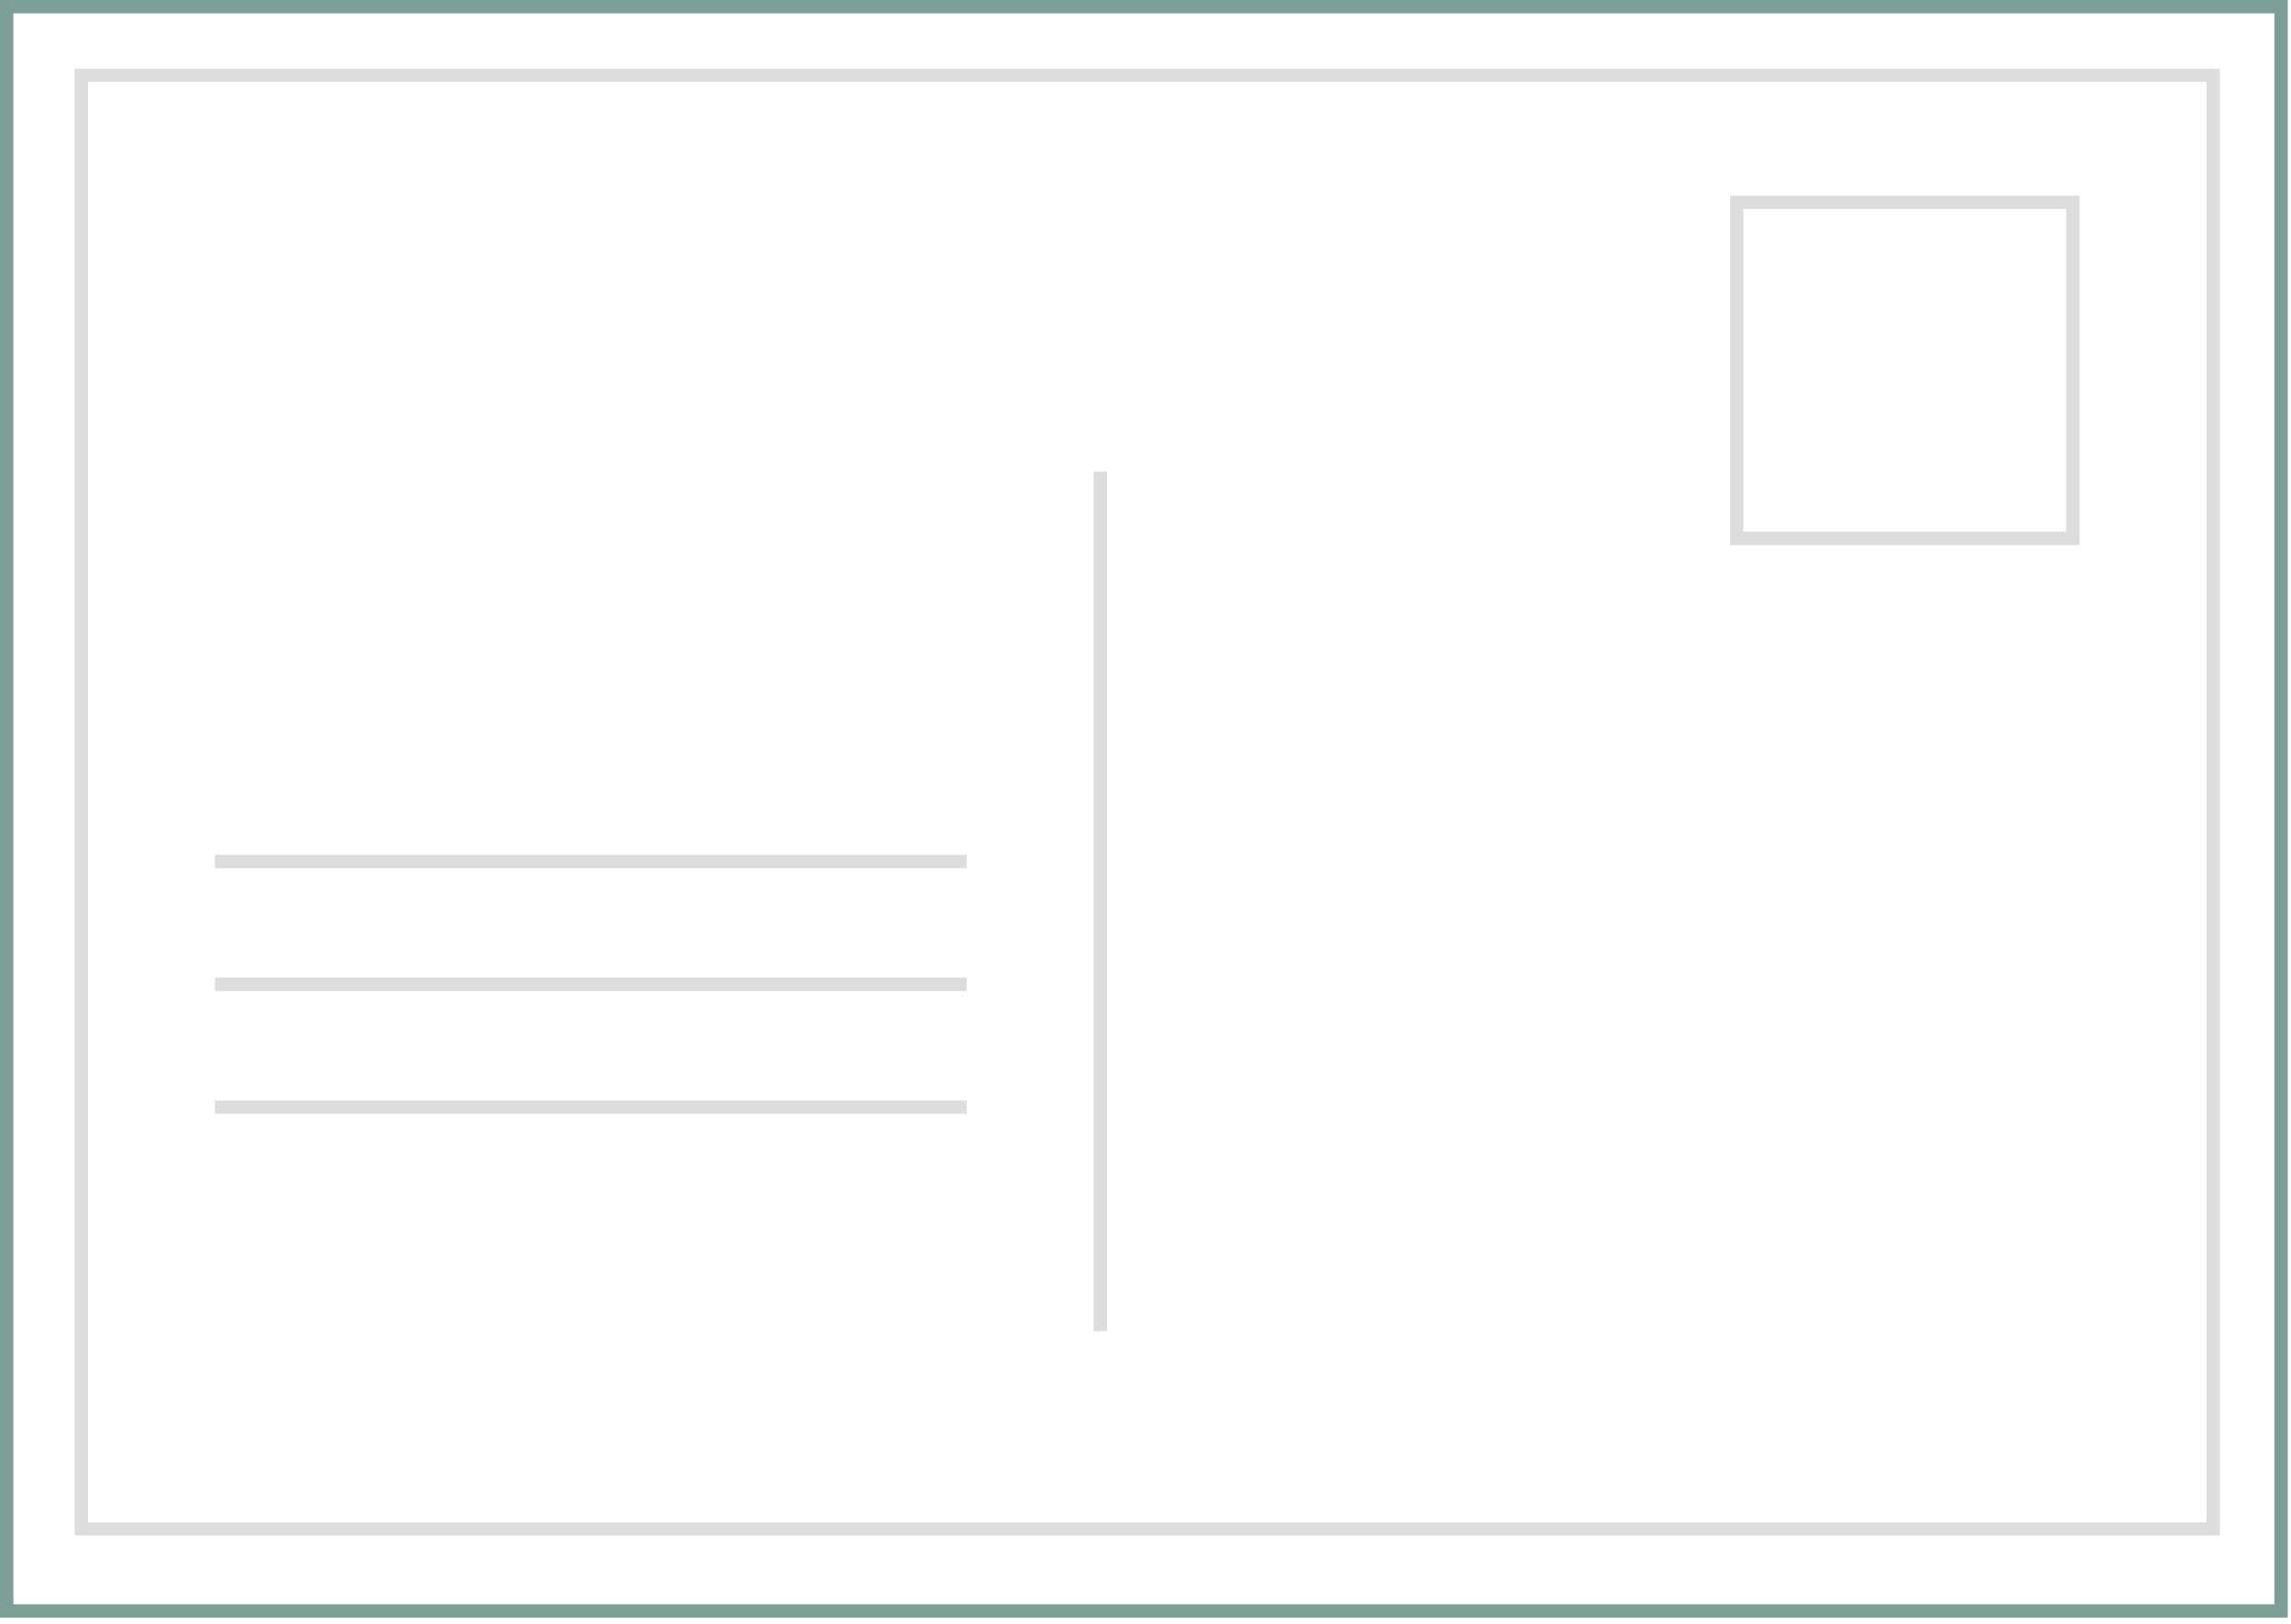
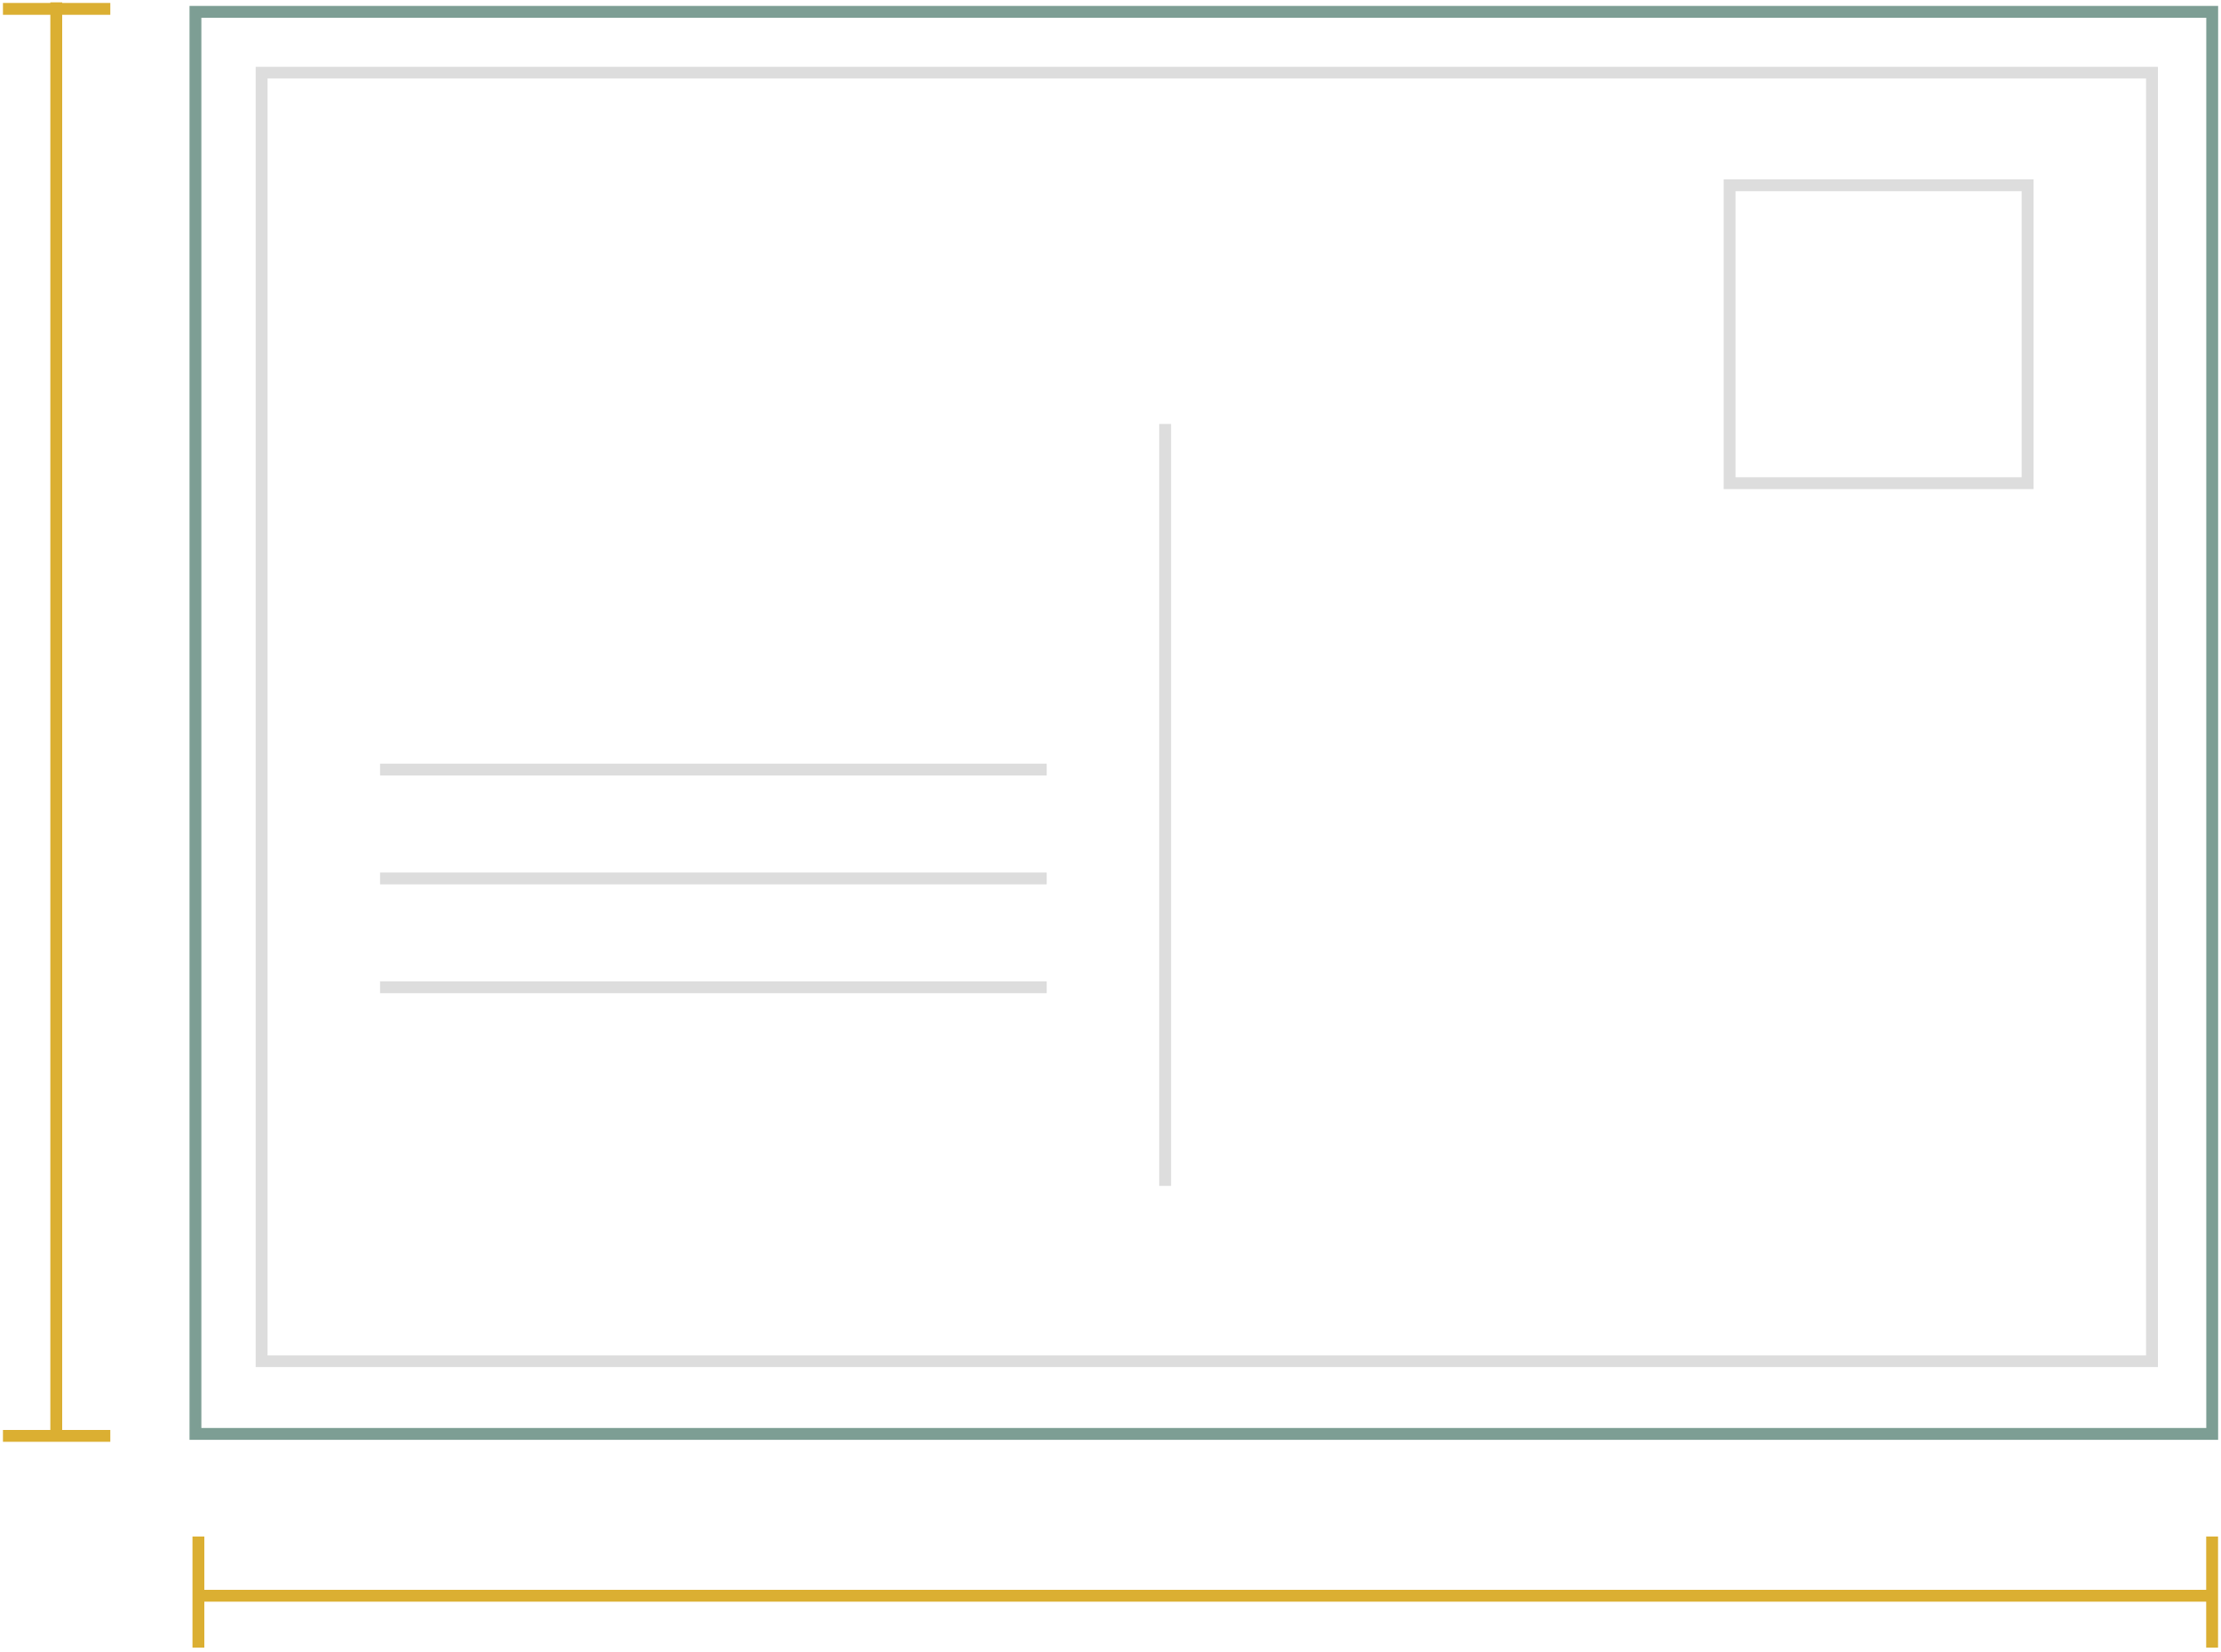
- <svg xmlns="http://www.w3.org/2000/svg" width="343px" height="243px" viewBox="0 0 343 243" version="1.1">
+ <svg xmlns="http://www.w3.org/2000/svg" width="375px" height="279px" viewBox="0 0 375 279" version="1.1">
  <defs />
  <g id="Page-1-Copy" stroke="none" stroke-width="1" fill="none" fill-rule="evenodd">
-     <g id="03-Desktop" transform="translate(-247, -256)">
+     <g id="03-Desktop" transform="translate(-215, -255)">
      <g id="Group-2" transform="translate(0, 120)">
        <g id="Group-5" transform="translate(184, 134)">
          <g id="Group-2" transform="translate(0, 1)">
-             <g id="postcard-icon" transform="translate(63, 1)">
-               <path d="M0,242.167 L342.515,242.167 L342.515,0 L0,0 L0,242.167 Z M2,240.167 L340.515,240.167 L340.515,2 L2,2 L2,240.167 Z" id="Fill-1" fill="#7D9E94" />
-               <path d="M13.174,227.913 L330.342,227.913 L330.342,12.251 L13.174,12.251 L13.174,227.913 Z M11.168,229.877 L332.348,229.877 L332.348,10.287 L11.168,10.287 L11.168,229.877 Z" id="Fill-2" fill="#DDDDDD" />
-               <path d="M261.032,79.602 L309.345,79.602 L309.345,31.288 L261.032,31.288 L261.032,79.602 Z M259.033,81.602 L311.346,81.602 L311.346,29.288 L259.033,29.288 L259.033,81.602 Z" id="Fill-3" fill="#DDDDDD" />
-               <polygon id="Fill-4" fill="#DDDDDD" points="163.725 199.281 165.725 199.281 165.725 70.601 163.725 70.601" />
-               <polygon id="Fill-5" fill="#DDDDDD" points="32.168 129.971 144.725 129.971 144.725 127.971 32.168 127.971" />
-               <polygon id="Fill-6" fill="#DDDDDD" points="32.168 166.738 144.725 166.738 144.725 164.738 32.168 164.738" />
-               <polygon id="Fill-7" fill="#DDDDDD" points="32.168 148.354 144.725 148.354 144.725 146.354 32.168 146.354" />
+             <g id="postcard-icon" transform="translate(32, 0)">
+               <path d="M31,243.167 L373.515,243.167 L373.515,1 L31,1 L31,243.167 Z M33,241.167 L371.515,241.167 L371.515,3 L33,3 L33,241.167 Z" id="Fill-1" fill="#7D9E94" />
+               <path d="M44.174,228.913 L361.342,228.913 L361.342,13.251 L44.174,13.251 L44.174,228.913 Z M42.168,230.877 L363.348,230.877 L363.348,11.287 L42.168,11.287 L42.168,230.877 Z" id="Fill-2" fill="#DDDDDD" />
+               <path d="M292.032,80.602 L340.345,80.602 L340.345,32.288 L292.032,32.288 L292.032,80.602 Z M290.033,82.602 L342.346,82.602 L342.346,30.288 L290.033,30.288 L290.033,82.602 Z" id="Fill-3" fill="#DDDDDD" />
+               <polygon id="Fill-4" fill="#DDDDDD" points="194.725 200.281 196.725 200.281 196.725 71.601 194.725 71.601" />
+               <polygon id="Fill-5" fill="#DDDDDD" points="63.168 130.971 175.725 130.971 175.725 128.971 63.168 128.971" />
+               <polygon id="Fill-6" fill="#DDDDDD" points="63.168 167.738 175.725 167.738 175.725 165.738 63.168 165.738" />
+               <polygon id="Fill-7" fill="#DDDDDD" points="63.168 149.354 175.725 149.354 175.725 147.354 63.168 147.354" />
+               <g id="Group-7" transform="translate(31, 260)" stroke="#DBAF32" stroke-width="2" stroke-linecap="square">
+                 <path d="M2.5,9.5 L340.5,9.5" id="Line-2" />
+                 <path d="M341.5,0.5 L341.5,17.263" id="Line-4" />
+                 <path d="M1.5,0.5 L1.5,17.263" id="Line-4-Copy" />
+               </g>
+               <g id="Group-6" stroke="#DBAF32" stroke-width="2" stroke-linecap="square">
+                 <path d="M8.5,1.397 L8.5,241.722" id="Line-3" />
+                 <path d="M0.5,242.5 L16.625,242.5" id="Line-5" />
+                 <path d="M0.5,1.5 L16.625,1.5" id="Line-5-Copy" />
+               </g>
            </g>
          </g>
        </g>
      </g>
    </g>
  </g>
</svg>
